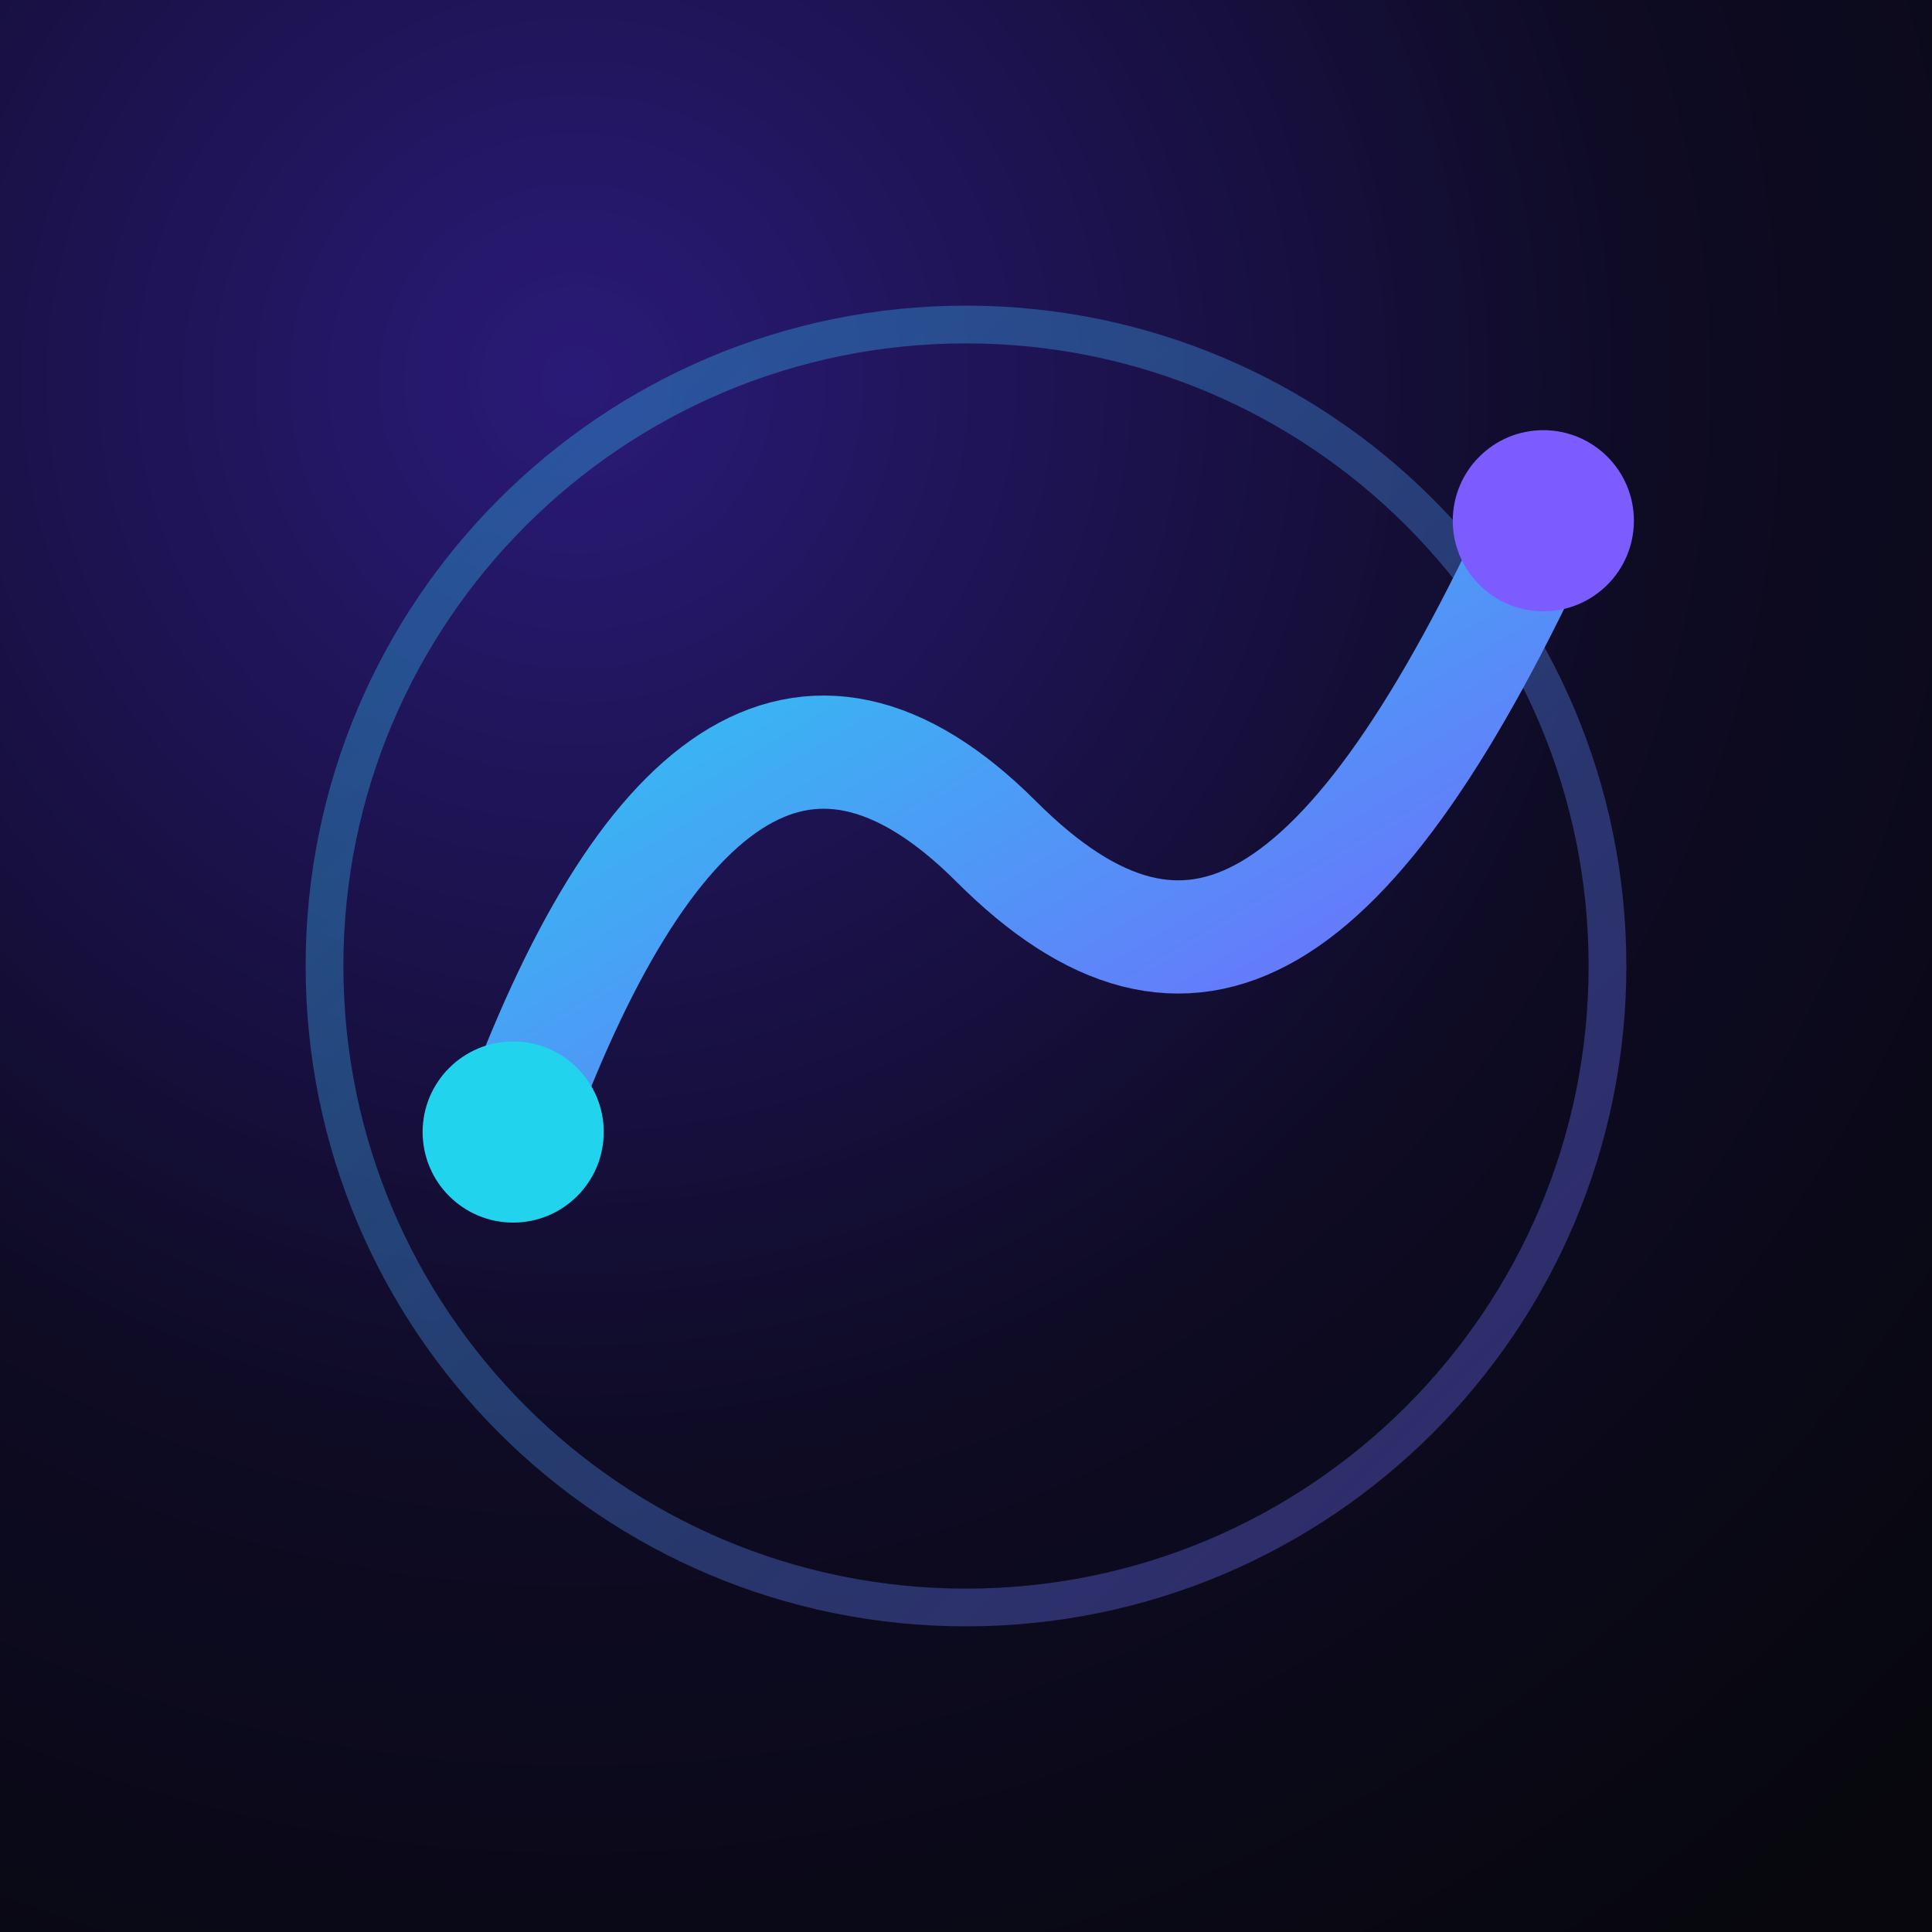
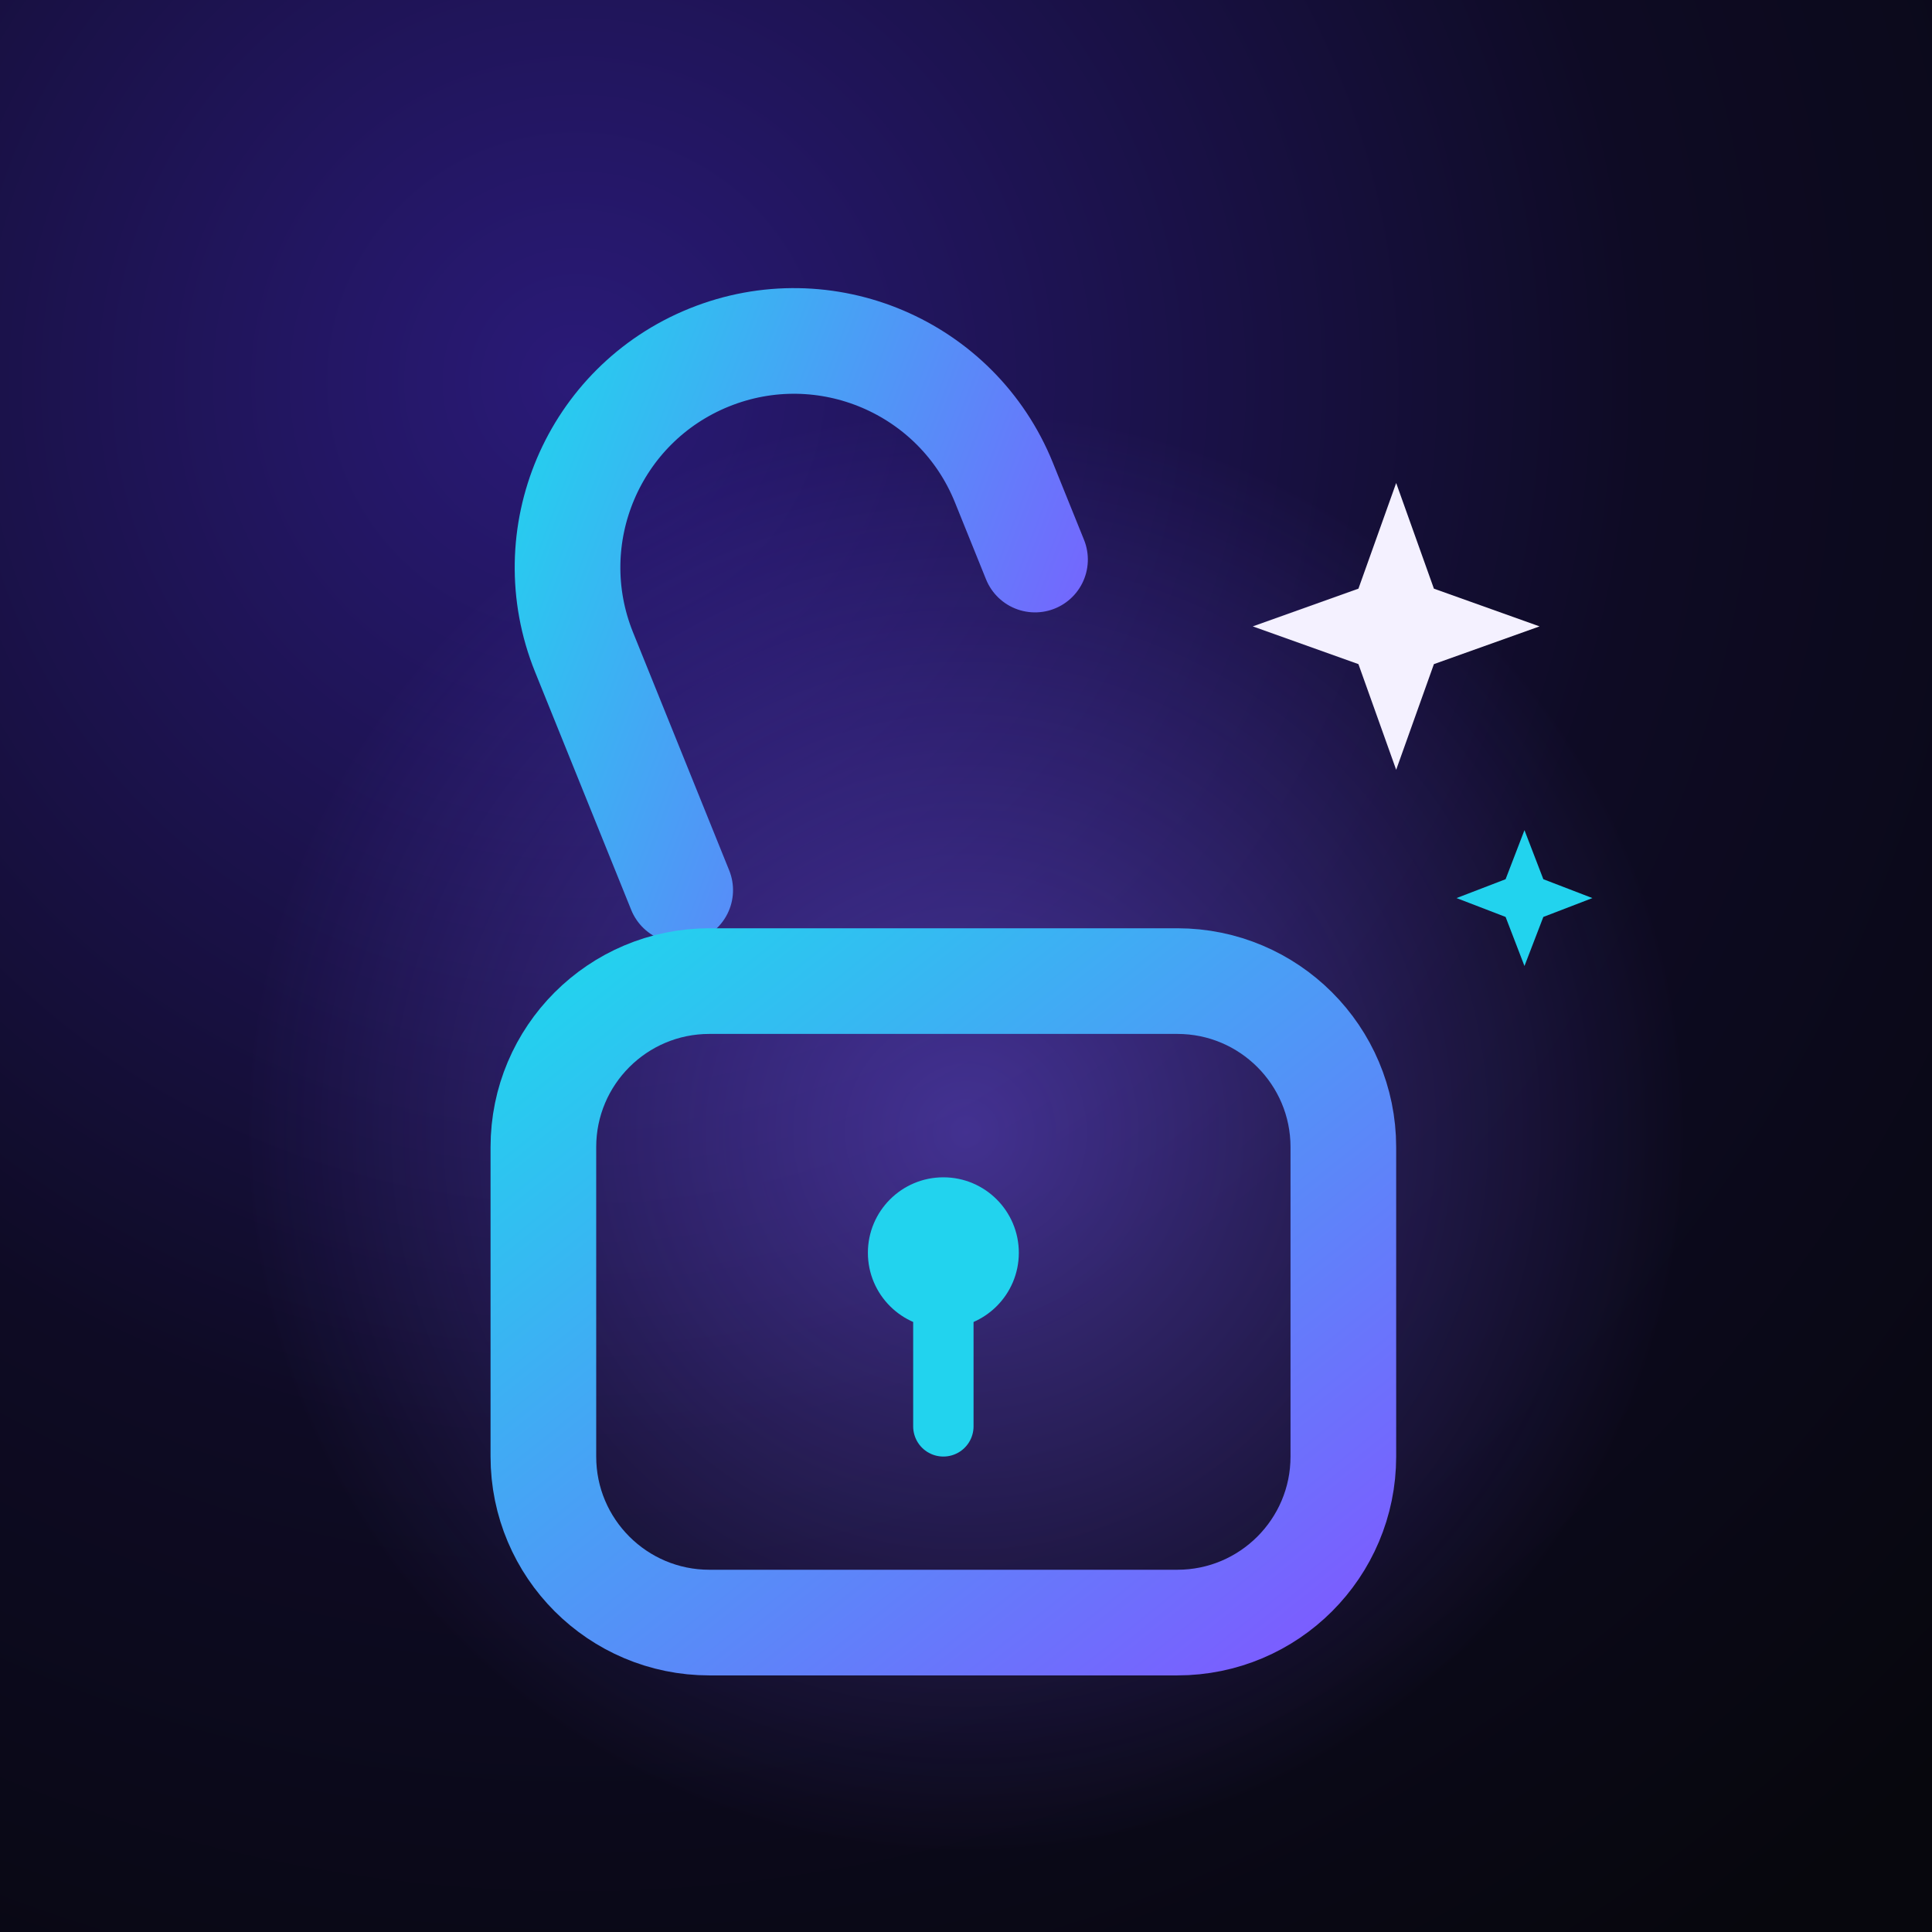
<svg xmlns="http://www.w3.org/2000/svg" viewBox="0 0 512 512">
  <defs>
    <radialGradient id="bg" cx="30%" cy="20%" r="100%">
      <stop offset="0" stop-color="#2a1a78" />
      <stop offset=".55" stop-color="#0e0b24" />
      <stop offset="1" stop-color="#07070d" />
    </radialGradient>
    <linearGradient id="g" x1="0" y1="0" x2="1" y2="1">
      <stop offset="0" stop-color="#22d3ee" />
      <stop offset="1" stop-color="#7c5cff" />
    </linearGradient>
+     <radialGradient id="glow" cx="50%" cy="50%" r="50%">
+       <stop offset="0" stop-color="#7c5cff" stop-opacity=".45" />
+       <stop offset="1" stop-color="#7c5cff" stop-opacity="0" />
+     </radialGradient>
  </defs>
  <rect width="512" height="512" fill="url(#bg)" />
-   <circle cx="256" cy="256" r="170" fill="none" stroke="url(#g)" stroke-width="10" opacity=".35" />
-   <path d="M136 300c34-94 77-128 128-77s94 26 145-85" fill="none" stroke="url(#g)" stroke-width="30" stroke-linecap="round" />
-   <circle cx="136" cy="300" r="24" fill="#22d3ee" />
-   <circle cx="409" cy="138" r="24" fill="#7c5cff" />
+   <circle cx="256" cy="300" r="190" fill="url(#glow)" />
+   <g transform="translate(-6 24)">
+     <path d="M196 236V168a60 60 0 0 1 120 0v22" fill="none" stroke="url(#g)" stroke-width="28" stroke-linecap="round" transform="rotate(-22 196 236) translate(0 -26)" />
+     <rect x="150" y="236" width="212" height="170" rx="44" fill="none" stroke="url(#g)" stroke-width="28" />
+     <circle cx="256" cy="308" r="20" fill="#22d3ee" />
+     <path d="M256 320v34" stroke="#22d3ee" stroke-width="16" stroke-linecap="round" />
+     <path d="M376 104l10 28 28 10-28 10-10 28-10-28-28-10 28-10z" fill="#f4f1ff" />
+     <path d="M410 196l5 13 13 5-13 5-5 13-5-13-13-5 13-5z" fill="#22d3ee" />
+   </g>
</svg>
